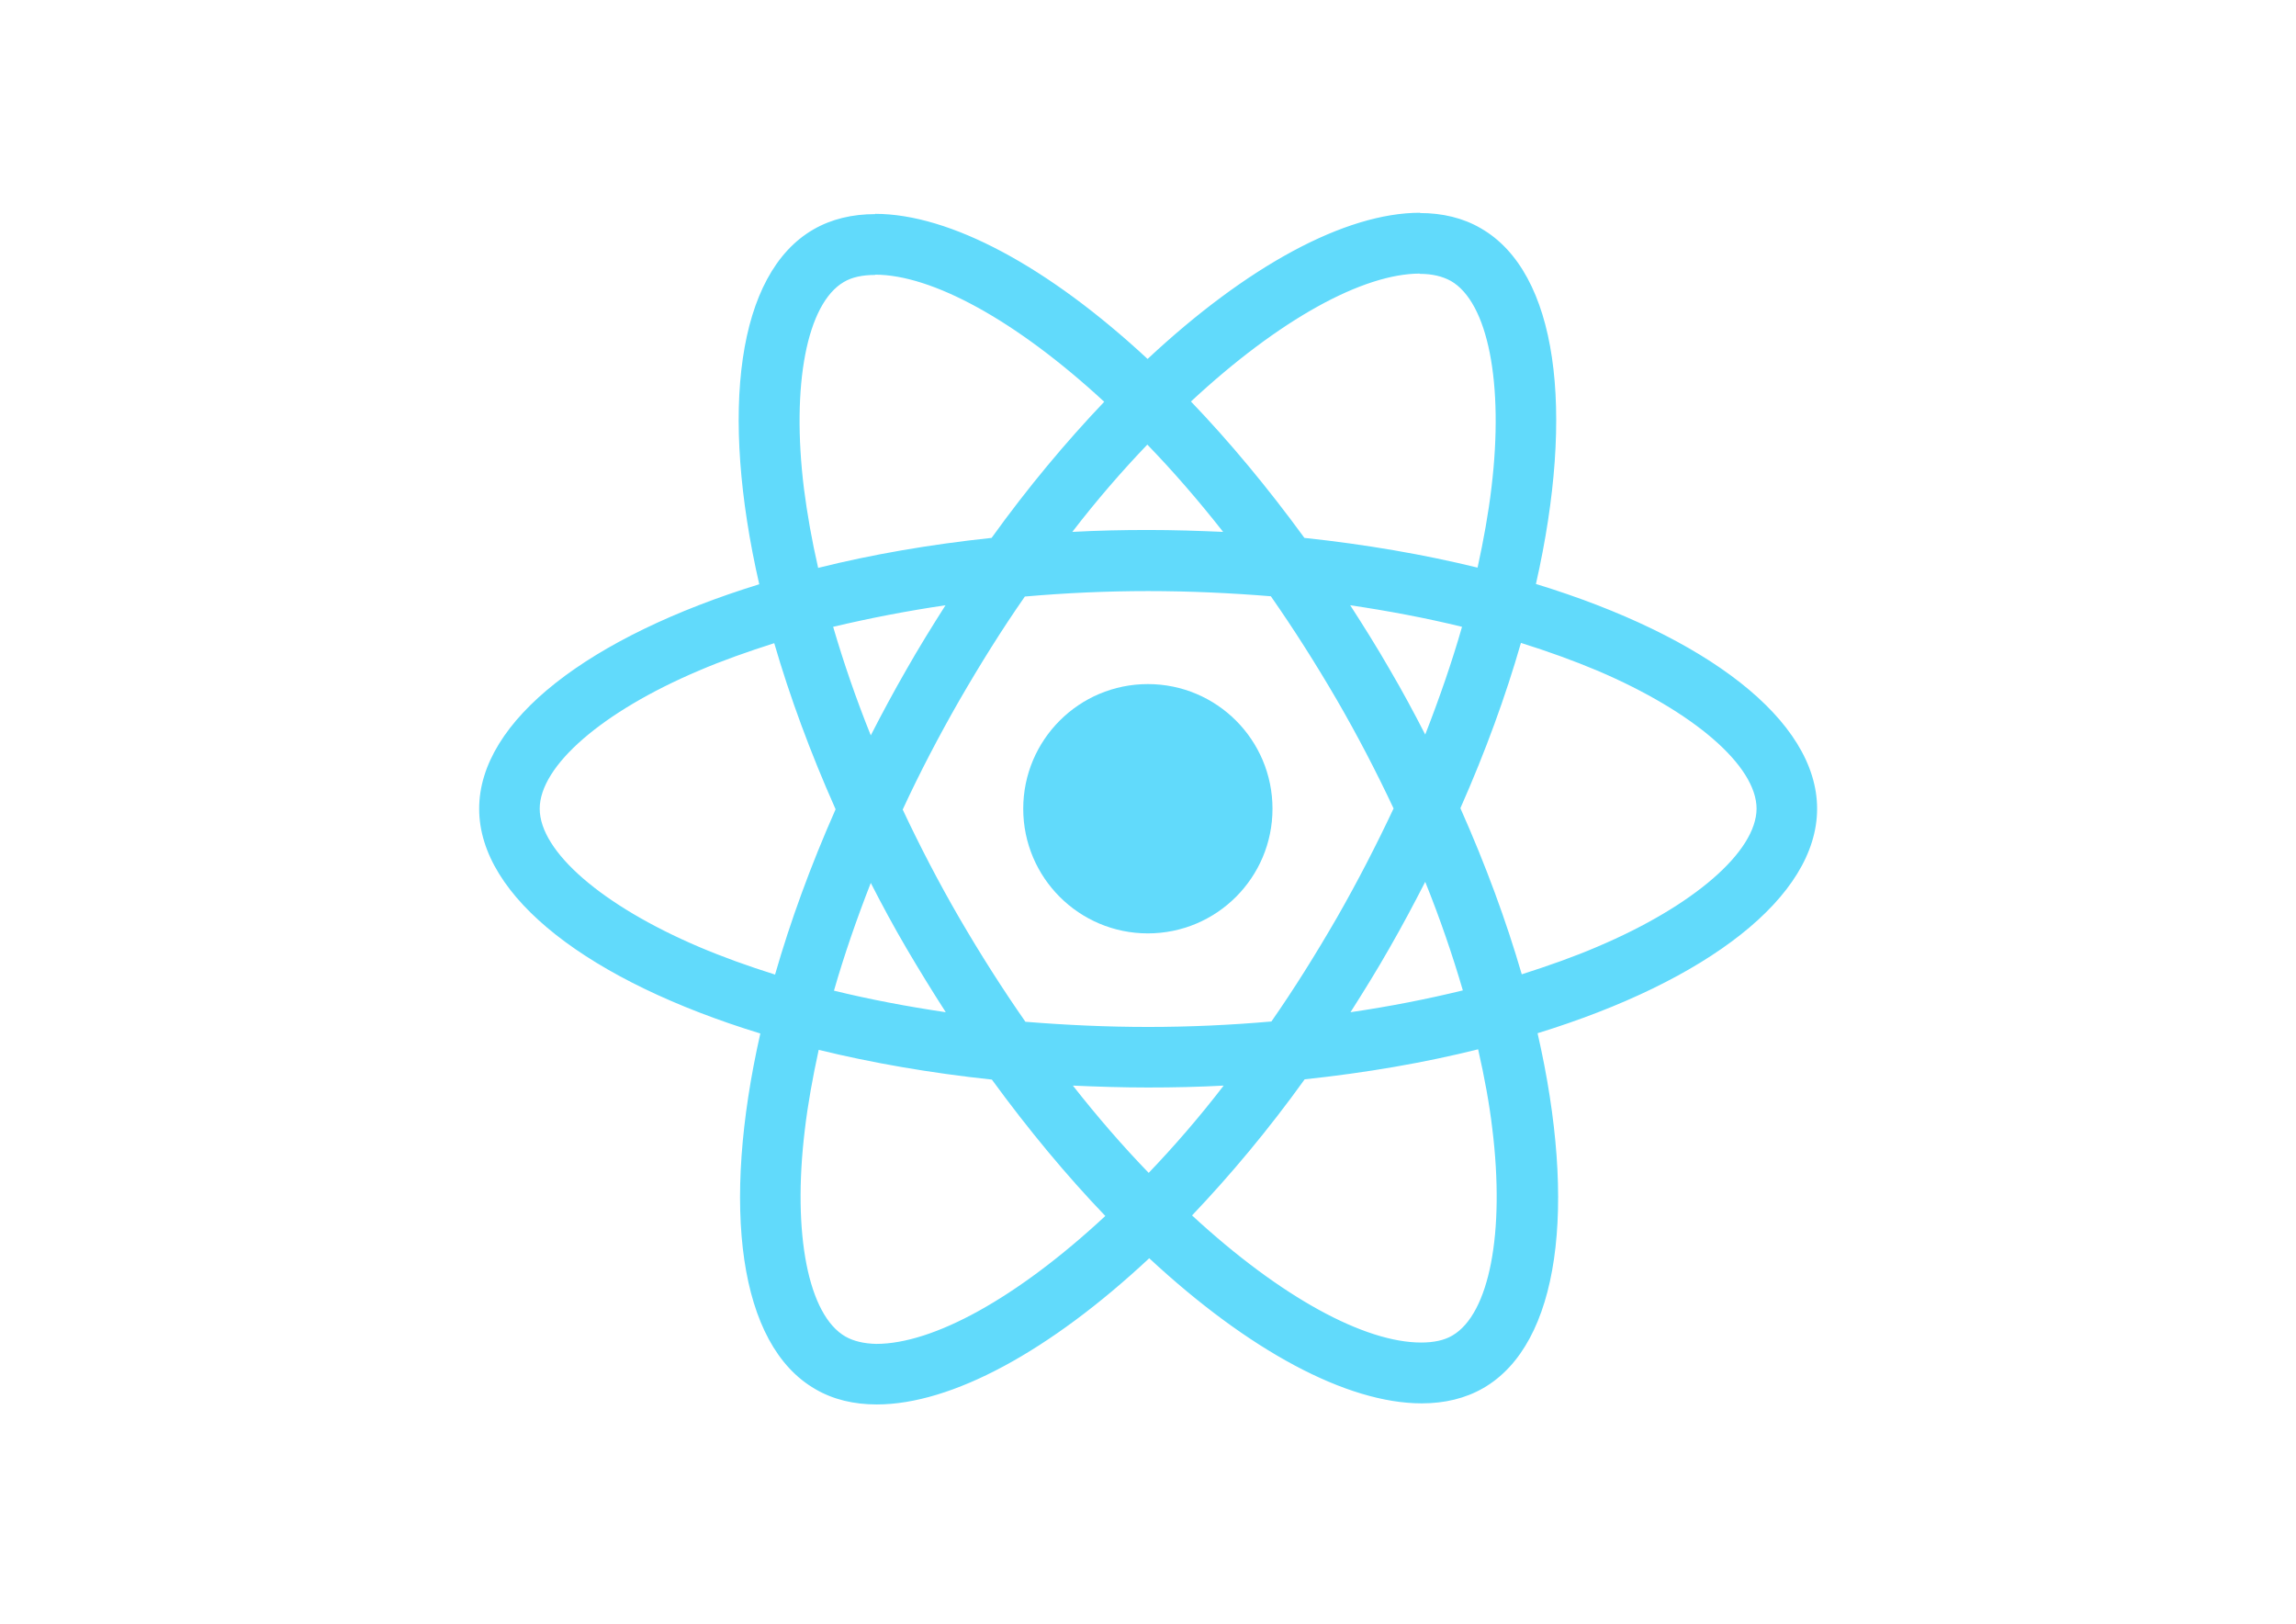
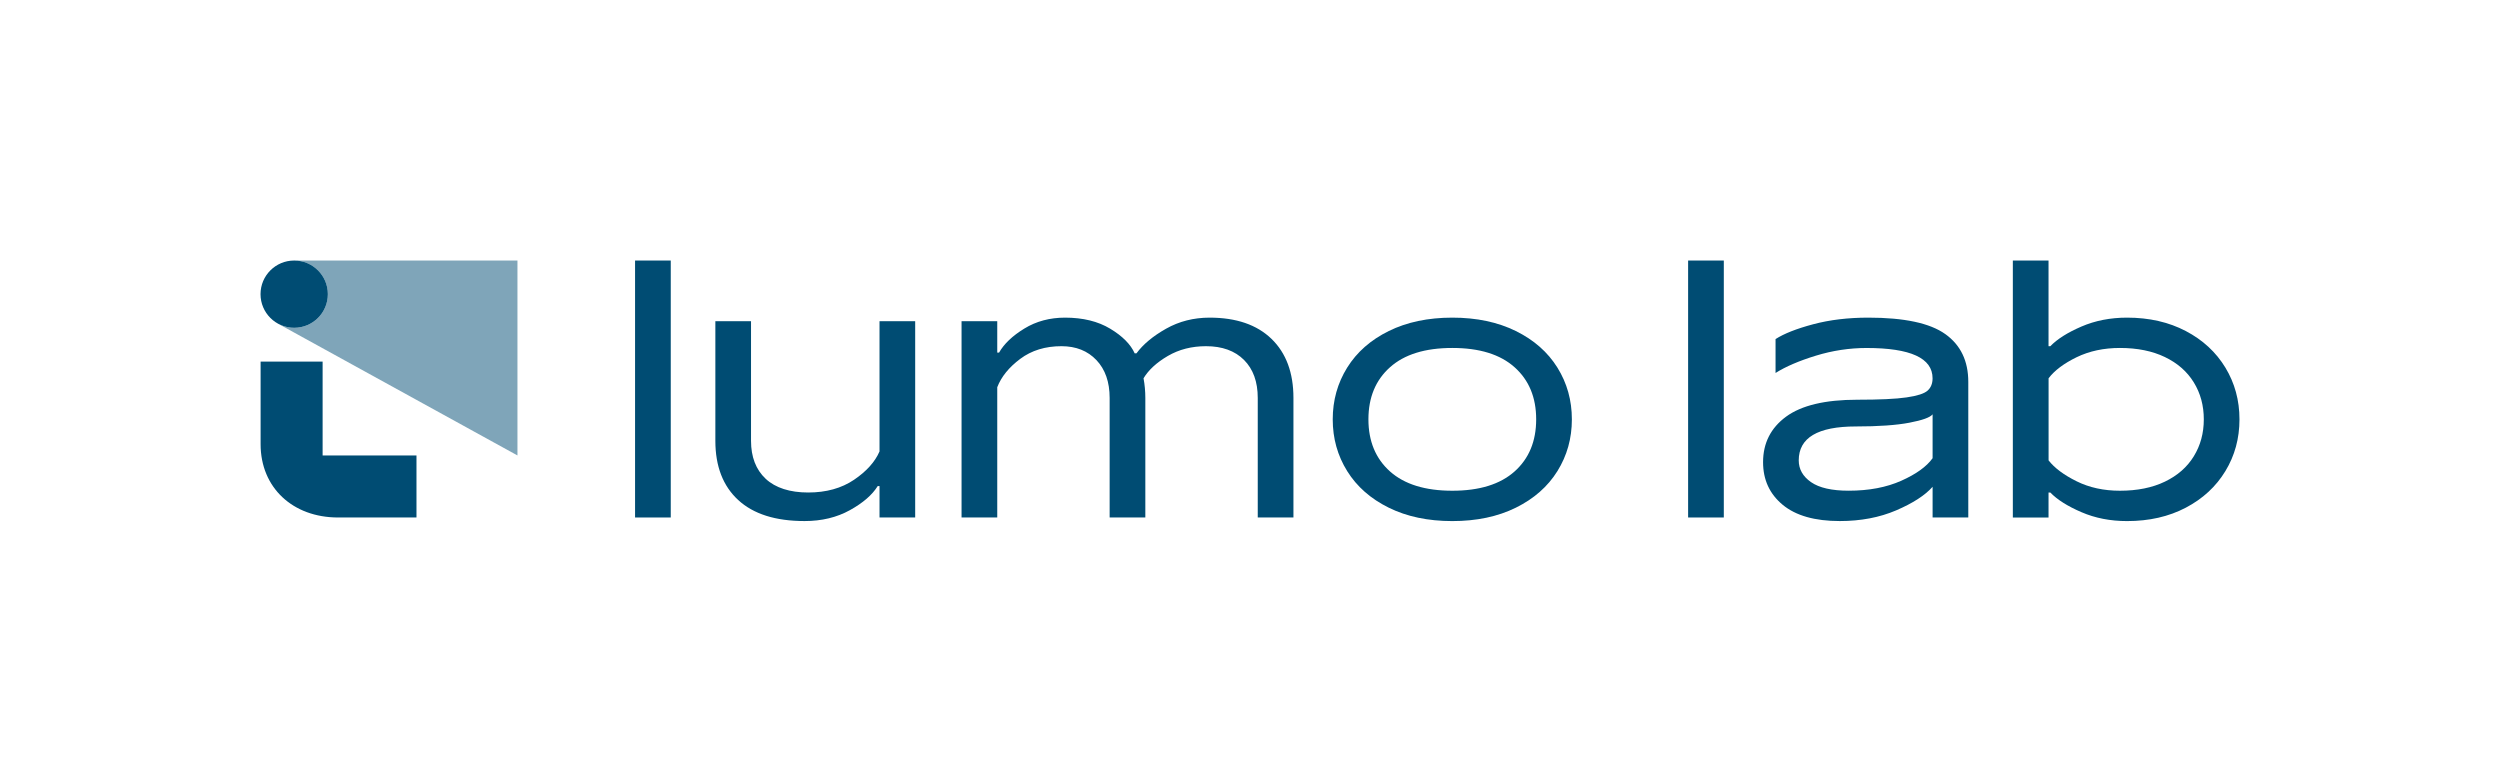
- <svg xmlns="http://www.w3.org/2000/svg" viewBox="0 0 841.9 595.3">
-   <g fill="#61DAFB">
-     <path d="M666.3 296.5c0-32.5-40.7-63.3-103.1-82.4 14.4-63.6 8-114.2-20.2-130.4-6.5-3.8-14.1-5.6-22.4-5.6v22.3c4.6 0 8.3.9 11.4 2.6 13.6 7.8 19.5 37.5 14.9 75.7-1.1 9.4-2.9 19.3-5.1 29.4-19.6-4.8-41-8.5-63.5-10.9-13.5-18.5-27.5-35.3-41.6-50 32.6-30.3 63.2-46.9 84-46.9V78c-27.5 0-63.5 19.6-99.9 53.6-36.4-33.8-72.4-53.2-99.9-53.2v22.3c20.7 0 51.4 16.5 84 46.6-14 14.7-28 31.4-41.3 49.9-22.6 2.4-44 6.1-63.6 11-2.3-10-4-19.7-5.2-29-4.7-38.2 1.1-67.9 14.6-75.8 3-1.8 6.9-2.6 11.5-2.6V78.5c-8.4 0-16 1.8-22.6 5.6-28.1 16.2-34.4 66.7-19.9 130.1-62.2 19.2-102.7 49.9-102.7 82.3 0 32.5 40.7 63.3 103.1 82.4-14.4 63.6-8 114.2 20.2 130.4 6.5 3.8 14.1 5.6 22.5 5.6 27.5 0 63.5-19.6 99.9-53.6 36.4 33.8 72.4 53.2 99.9 53.2 8.4 0 16-1.8 22.6-5.6 28.1-16.2 34.4-66.7 19.9-130.1 62-19.1 102.5-49.9 102.5-82.3zm-130.2-66.7c-3.7 12.9-8.3 26.2-13.5 39.5-4.1-8-8.4-16-13.1-24-4.6-8-9.5-15.8-14.4-23.4 14.2 2.1 27.9 4.7 41 7.9zm-45.8 106.5c-7.8 13.5-15.8 26.3-24.1 38.2-14.9 1.3-30 2-45.2 2-15.1 0-30.2-.7-45-1.9-8.3-11.9-16.4-24.6-24.2-38-7.6-13.1-14.5-26.4-20.8-39.8 6.2-13.4 13.2-26.8 20.7-39.9 7.8-13.5 15.8-26.3 24.1-38.2 14.9-1.3 30-2 45.2-2 15.1 0 30.2.7 45 1.9 8.3 11.9 16.4 24.6 24.2 38 7.6 13.1 14.5 26.4 20.8 39.8-6.3 13.4-13.2 26.8-20.7 39.9zm32.3-13c5.4 13.4 10 26.8 13.8 39.8-13.1 3.2-26.9 5.9-41.2 8 4.9-7.7 9.8-15.6 14.4-23.7 4.6-8 8.9-16.1 13-24.1zM421.2 430c-9.3-9.6-18.6-20.3-27.8-32 9 .4 18.2.7 27.5.7 9.4 0 18.7-.2 27.8-.7-9 11.7-18.3 22.4-27.5 32zm-74.4-58.9c-14.2-2.1-27.9-4.7-41-7.9 3.7-12.9 8.3-26.2 13.5-39.5 4.1 8 8.4 16 13.1 24 4.7 8 9.5 15.8 14.4 23.4zM420.7 163c9.3 9.6 18.6 20.3 27.8 32-9-.4-18.2-.7-27.5-.7-9.4 0-18.7.2-27.8.7 9-11.7 18.3-22.4 27.5-32zm-74 58.9c-4.9 7.7-9.8 15.6-14.4 23.7-4.6 8-8.9 16-13 24-5.4-13.4-10-26.8-13.8-39.8 13.1-3.1 26.9-5.8 41.2-7.9zm-90.5 125.2c-35.4-15.1-58.3-34.9-58.3-50.6 0-15.7 22.9-35.6 58.3-50.6 8.6-3.7 18-7 27.7-10.1 5.7 19.6 13.2 40 22.5 60.9-9.2 20.8-16.6 41.1-22.2 60.6-9.9-3.1-19.3-6.5-28-10.2zM310 490c-13.6-7.8-19.5-37.5-14.9-75.7 1.1-9.4 2.9-19.3 5.1-29.4 19.6 4.8 41 8.5 63.5 10.9 13.5 18.5 27.5 35.3 41.6 50-32.6 30.3-63.2 46.9-84 46.9-4.5-.1-8.3-1-11.3-2.7zm237.2-76.2c4.7 38.2-1.1 67.9-14.6 75.8-3 1.8-6.9 2.6-11.5 2.6-20.7 0-51.4-16.5-84-46.6 14-14.7 28-31.4 41.3-49.9 22.6-2.4 44-6.1 63.6-11 2.3 10.1 4.1 19.8 5.2 29.1zm38.5-66.7c-8.6 3.7-18 7-27.7 10.1-5.7-19.6-13.2-40-22.5-60.9 9.2-20.8 16.6-41.1 22.2-60.6 9.9 3.1 19.3 6.5 28.1 10.2 35.4 15.1 58.3 34.9 58.3 50.6-.1 15.7-23 35.6-58.4 50.6zM320.8 78.4z" />
-     <circle cx="420.9" cy="296.5" r="45.7" />
-     <path d="M520.5 78.1z" />
-   </g>
+ <svg xmlns="http://www.w3.org/2000/svg" id="Layer_1" viewBox="0 0 959.59 300">
+   <defs>
+     <style>.cls-1{opacity:.5;}.cls-1,.cls-2{fill:#004c73;stroke-width:0px;}</style>
+   </defs>
+   <rect class="cls-2" x="243.76" y="100" width="13.7" height="98.63" />
+   <path class="cls-2" d="m337.59,173.28c-1.74,4.02-5.01,7.65-9.8,10.89-4.79,3.24-10.66,4.87-17.6,4.87s-12.56-1.76-16.3-5.27c-3.75-3.52-5.62-8.38-5.62-14.59v-45.89h-13.69v45.89c0,9.78,2.92,17.35,8.76,22.74,5.85,5.39,14.34,8.08,25.48,8.08,6.57,0,12.37-1.39,17.4-4.18,5.02-2.78,8.58-5.86,10.68-9.25h.69v12.06h13.69v-75.34h-13.69v50Z" />
+   <path class="cls-2" d="m464.3,121.92c-6.12,0-11.69,1.42-16.72,4.25-5.02,2.83-8.81,5.99-11.36,9.45h-.69c-1.56-3.47-4.68-6.62-9.39-9.45-4.7-2.83-10.48-4.25-17.33-4.25-5.84,0-11.05,1.39-15.61,4.18-4.57,2.79-7.81,5.87-9.73,9.25h-.69v-12.06h-13.7v75.34h13.7v-50c1.55-4.02,4.5-7.65,8.83-10.89,4.34-3.24,9.61-4.86,15.82-4.86,5.57,0,10.04,1.78,13.42,5.34,3.38,3.56,5.07,8.41,5.07,14.52v45.89h13.7v-45.89c0-2.55-.23-5.07-.69-7.54,1.92-3.19,5.02-6.05,9.31-8.56,4.29-2.51,9.18-3.76,14.66-3.76,6.21,0,11.07,1.76,14.59,5.27,3.52,3.52,5.28,8.38,5.28,14.59v45.89h13.7v-45.89c0-9.68-2.81-17.23-8.42-22.67-5.62-5.43-13.54-8.15-23.77-8.15Z" />
+   <path class="cls-2" d="m581.83,127.06c-6.94-3.42-15.07-5.14-24.38-5.14s-17.45,1.72-24.39,5.14c-6.94,3.42-12.26,8.1-15.96,14.04-3.7,5.94-5.55,12.56-5.55,19.87s1.85,13.92,5.55,19.86c3.7,5.94,9.02,10.62,15.96,14.04,6.94,3.43,15.07,5.14,24.39,5.14s17.44-1.71,24.38-5.14c6.94-3.42,12.26-8.1,15.96-14.04,3.7-5.94,5.55-12.55,5.55-19.86s-1.85-13.93-5.55-19.87c-3.7-5.94-9.02-10.62-15.96-14.04Zm-.48,53.9c-5.52,4.93-13.49,7.4-23.9,7.4s-18.38-2.47-23.91-7.4c-5.52-4.93-8.29-11.6-8.29-20s2.76-15.07,8.29-20c5.52-4.93,13.49-7.4,23.91-7.4s18.38,2.47,23.9,7.4c5.52,4.93,8.29,11.59,8.29,20s-2.76,15.07-8.29,20Z" />
+   <rect class="cls-2" x="647.96" y="100" width="13.7" height="98.63" />
+   <path class="cls-2" d="m746.65,128.22c-5.89-4.2-15.73-6.3-29.52-6.3-7.76,0-14.82.85-21.16,2.54-6.35,1.69-11.16,3.58-14.45,5.69v13.01c3.92-2.47,9.09-4.68,15.48-6.64,6.39-1.96,12.88-2.95,19.45-2.95,16.89,0,25.34,3.88,25.34,11.64,0,2.01-.64,3.59-1.92,4.73-1.28,1.14-3.97,2.01-8.08,2.6-4.11.6-10.41.89-18.9.89-12.33,0-21.44,2.17-27.33,6.5-5.89,4.34-8.83,10.16-8.83,17.47,0,6.76,2.51,12.21,7.54,16.37,5.02,4.15,12.32,6.23,21.92,6.23,8.03,0,15.25-1.37,21.64-4.11,6.39-2.74,11.05-5.75,13.97-9.04v11.78h13.7v-52.05c0-8.03-2.94-14.15-8.83-18.35Zm-4.86,47.67c-2.29,3.2-6.28,6.08-11.99,8.63s-12.44,3.83-20.21,3.83c-6.48,0-11.3-1.1-14.45-3.29-3.15-2.19-4.72-4.98-4.72-8.36,0-8.68,7.3-13.01,21.92-13.01,8.67,0,15.52-.48,20.55-1.44s7.99-2.03,8.91-3.22v16.84Z" />
+   <path class="cls-2" d="m854.18,141.1c-3.61-5.94-8.67-10.62-15.2-14.04-6.53-3.42-14.05-5.14-22.53-5.14-6.39,0-12.24,1.14-17.54,3.43s-9.27,4.79-11.92,7.54h-.69v-32.88h-13.7v98.63h13.7v-9.59h.69c2.65,2.74,6.62,5.25,11.92,7.53,5.3,2.29,11.14,3.43,17.54,3.43,8.49,0,16-1.71,22.53-5.14,6.53-3.42,11.59-8.1,15.2-14.04s5.41-12.55,5.41-19.86-1.81-13.93-5.41-19.87Zm-12.12,34.04c-2.55,4.16-6.25,7.4-11.09,9.73-4.84,2.33-10.6,3.49-17.26,3.49-6.21,0-11.76-1.21-16.64-3.63-4.88-2.42-8.47-5.09-10.75-8.02v-31.51c2.28-3.01,5.87-5.7,10.75-8.08,4.89-2.37,10.43-3.56,16.64-3.56,6.67,0,12.42,1.16,17.26,3.49,4.84,2.33,8.54,5.57,11.09,9.73,2.56,4.16,3.84,8.88,3.84,14.18s-1.28,10.02-3.84,14.17Z" />
+   <path class="cls-2" d="m123.83,138.8h-23.8v31.7c0,16.71,12.37,28.13,29.73,28.13h30.1v-23.8h-36.03v-36.03Z" />
+   <ellipse class="cls-2" cx="112.92" cy="112.91" rx="12.92" ry="12.91" />
+   <path class="cls-1" d="m125.83,112.91c0,7.13-5.78,12.91-12.92,12.91-2.22,0-4.32-.56-6.15-1.55l91.86,50.55v-74.81h-85.71c7.13,0,12.92,5.78,12.92,12.91Z" />
</svg>
